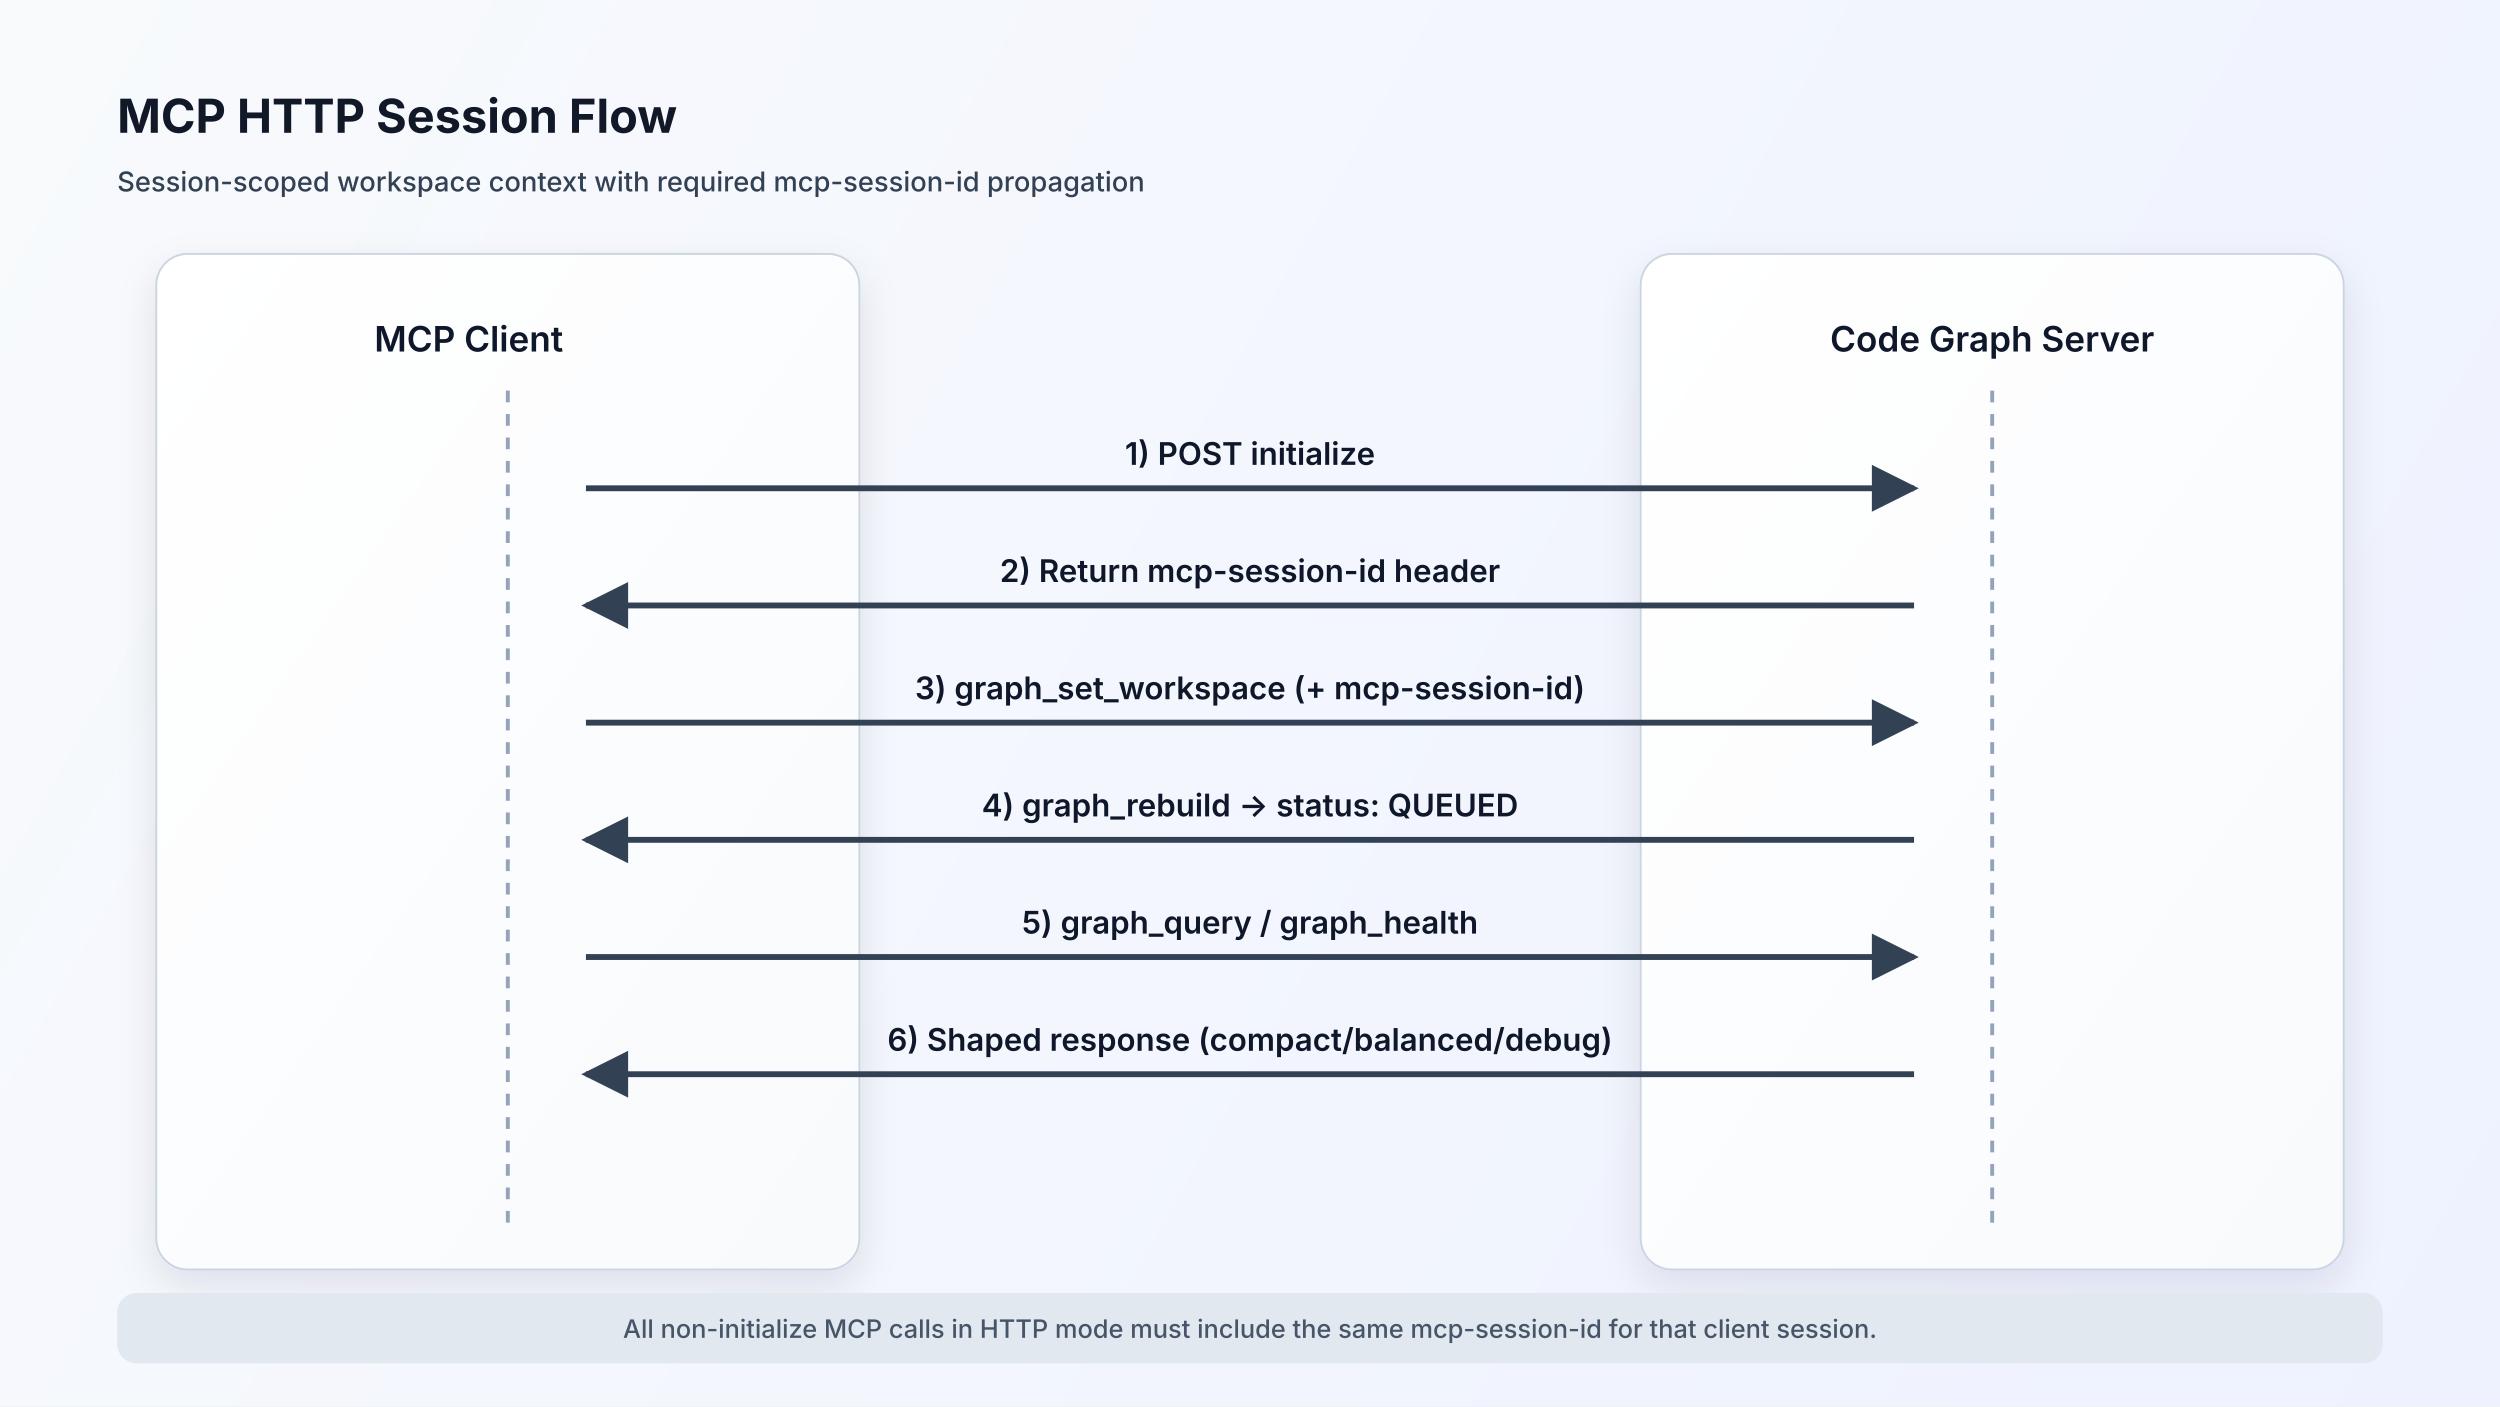
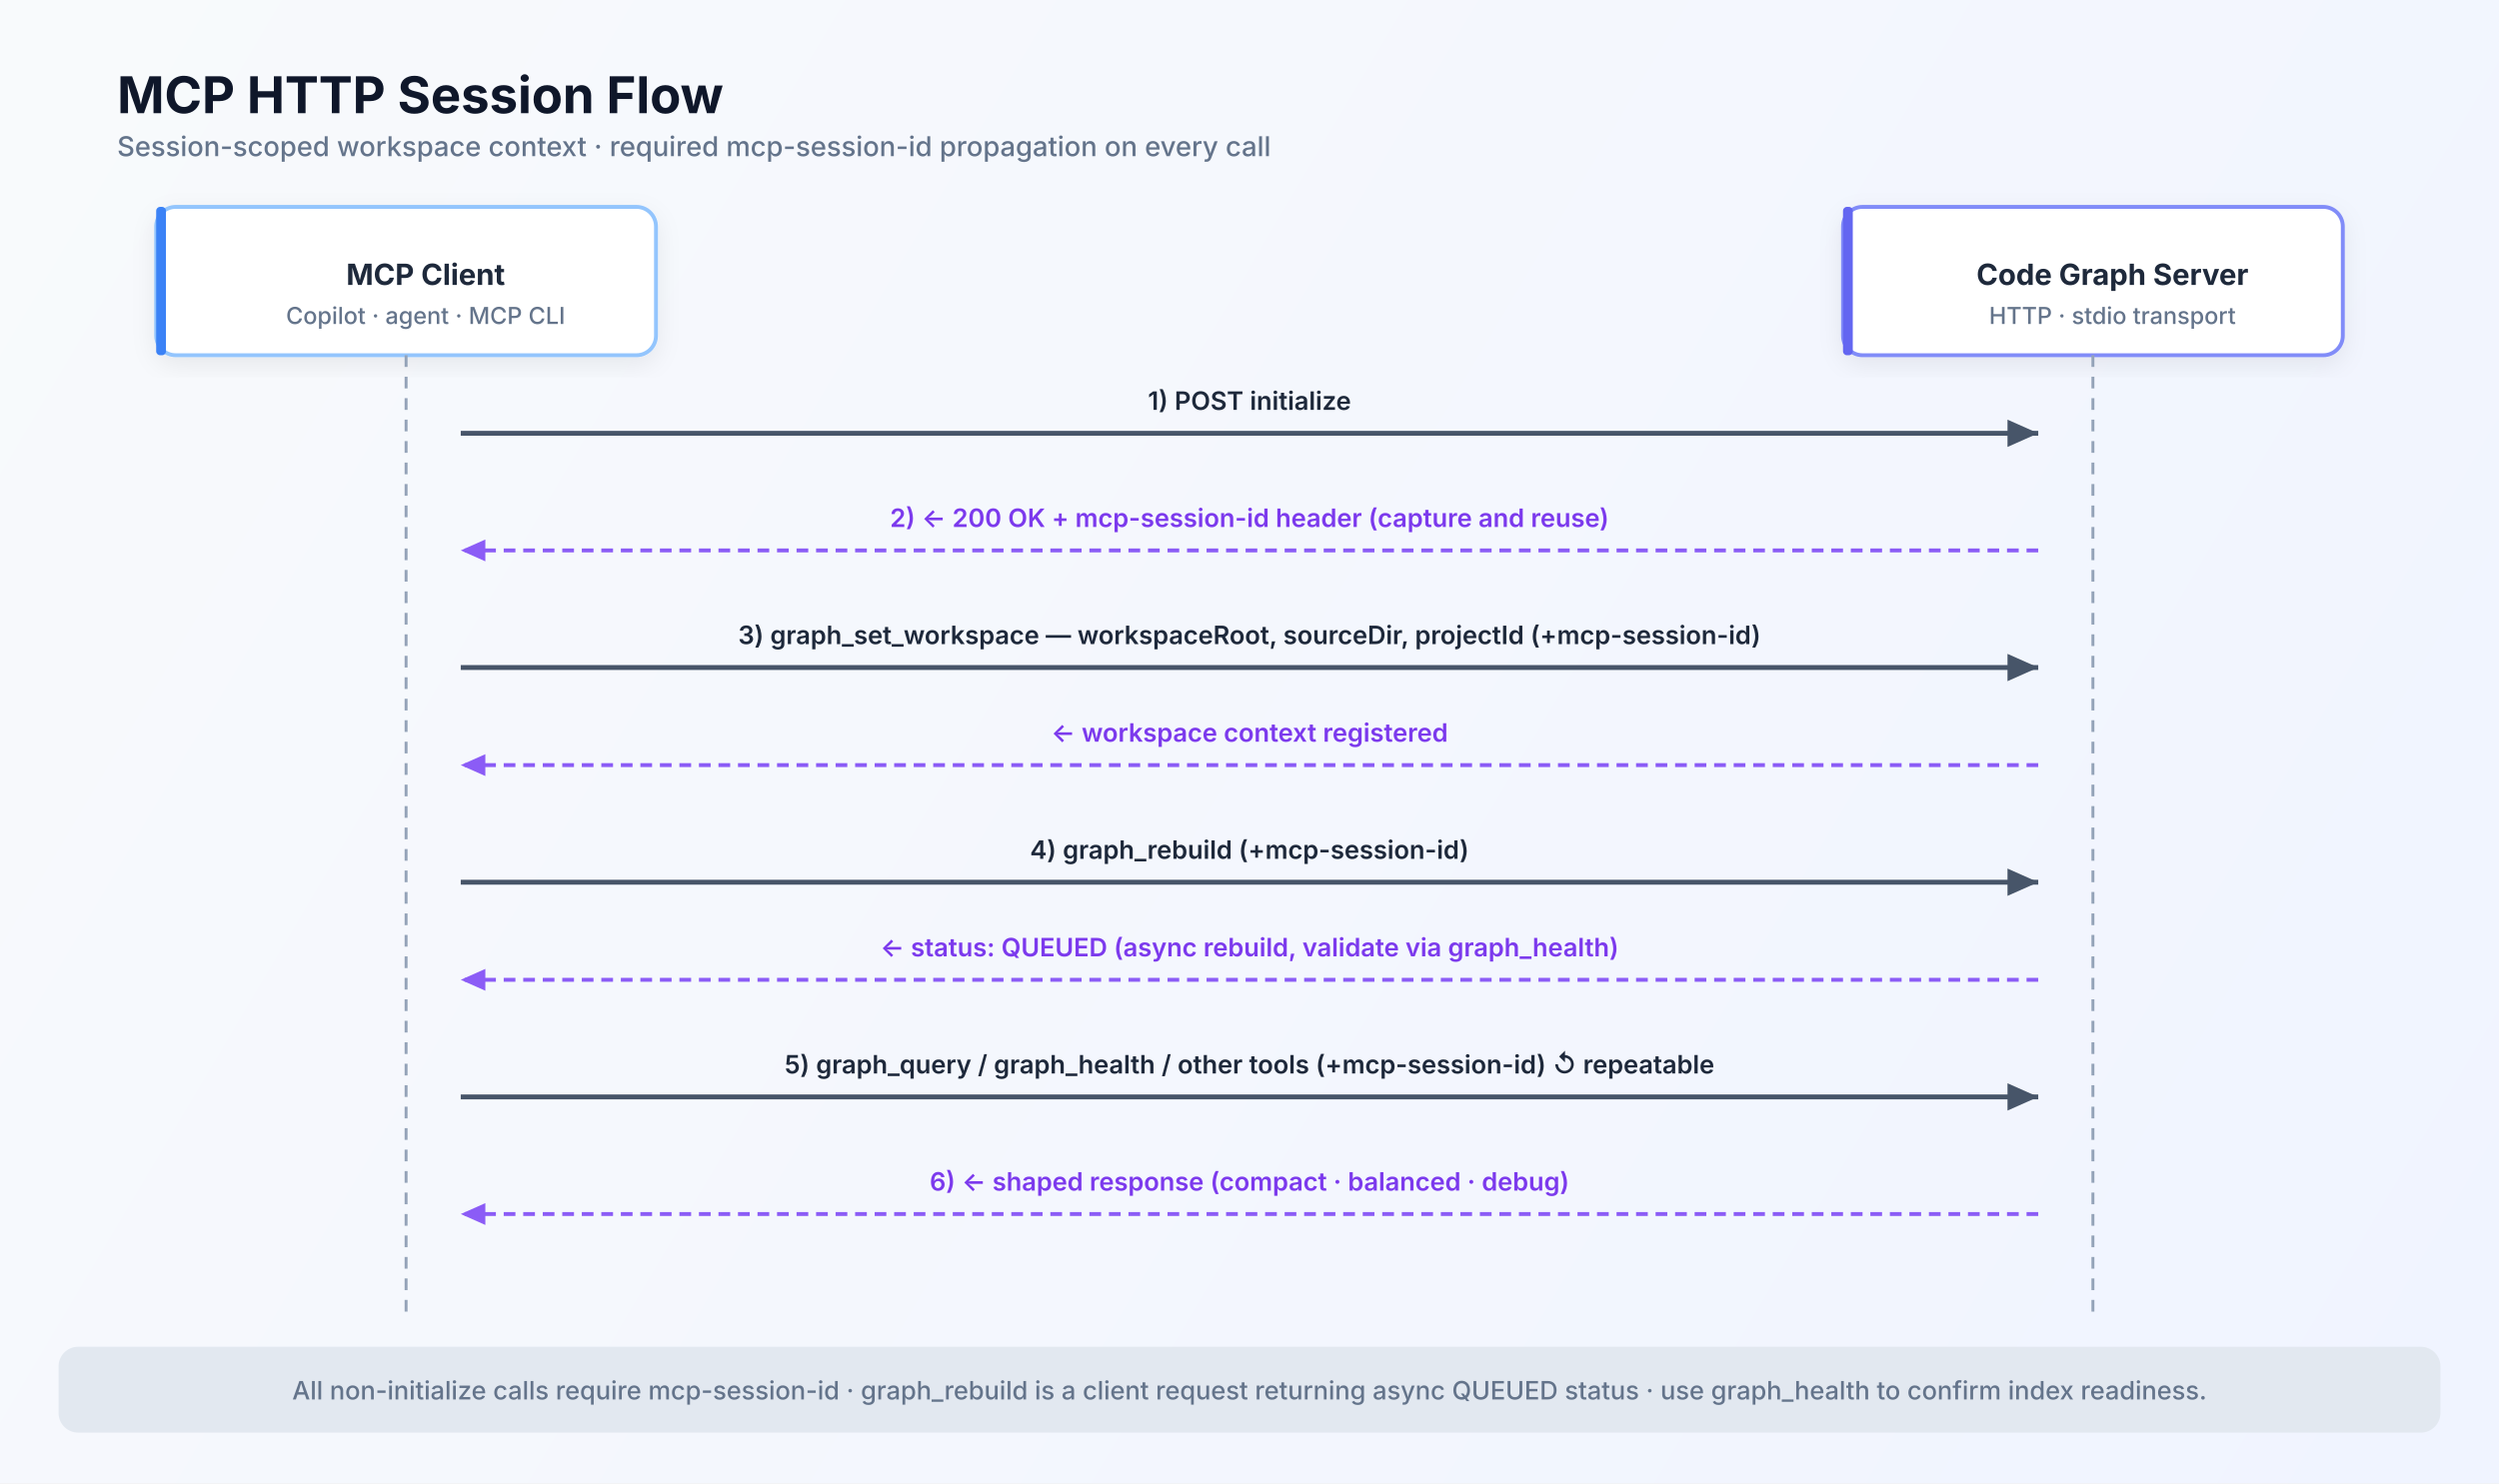
- <svg xmlns="http://www.w3.org/2000/svg" width="1280" height="720" viewBox="0 0 1280 720" fill="none" role="img" aria-labelledby="title desc">
+ <svg xmlns="http://www.w3.org/2000/svg" width="1280" height="760" viewBox="0 0 1280 760" fill="none" role="img" aria-labelledby="flow-title flow-desc">
  <defs>
-     <linearGradient id="bg" x1="0" y1="0" x2="1280" y2="720" gradientUnits="userSpaceOnUse">
+     <linearGradient id="bg" x1="0" y1="0" x2="1280" y2="760" gradientUnits="userSpaceOnUse">
      <stop stop-color="#F8FAFC" />
-       <stop offset="1" stop-color="#EEF2FF" />
+       <stop offset="1" stop-color="#F0F4FF" />
    </linearGradient>
-     <linearGradient id="card" x1="0" y1="0" x2="1" y2="1">
-       <stop stop-color="#FFFFFF" />
-       <stop offset="1" stop-color="#F8FAFC" />
-     </linearGradient>
-     <marker id="arrow" viewBox="0 0 10 10" refX="9" refY="5" markerWidth="8" markerHeight="8" orient="auto-start-reverse">
-       <path d="M 0 0 L 10 5 L 0 10 z" fill="#334155" />
+     <marker id="arr" viewBox="0 0 10 10" refX="9" refY="5" markerWidth="7" markerHeight="7" orient="auto-start-reverse">
+       <path d="M0 1 L9 5 L0 9 Z" fill="#475569" />
    </marker>
-     <filter id="shadow" x="-20%" y="-20%" width="140%" height="140%">
-       <feDropShadow dx="0" dy="8" stdDeviation="10" flood-color="#0F172A" flood-opacity="0.10" />
+     <marker id="arr-ret" viewBox="0 0 10 10" refX="9" refY="5" markerWidth="7" markerHeight="7" orient="auto-start-reverse">
+       <path d="M0 1 L9 5 L0 9 Z" fill="#8B5CF6" />
+     </marker>
+     <filter id="sh" x="-15%" y="-15%" width="130%" height="130%">
+       <feDropShadow dx="0" dy="4" stdDeviation="6" flood-color="#0F172A" flood-opacity="0.07" />
    </filter>
    <style>
-       .label { font: 600 18px Inter, Segoe UI, Arial, sans-serif; fill: #0F172A; }
-       .sub { font: 500 14px Inter, Segoe UI, Arial, sans-serif; fill: #334155; }
-       .step { font: 600 16px Inter, Segoe UI, Arial, sans-serif; fill: #0F172A; }
-       .meta { font: 500 13px Inter, Segoe UI, Arial, sans-serif; fill: #475569; }
-       .cap { font: 700 24px Inter, Segoe UI, Arial, sans-serif; fill: #111827; }
+       .title   { font: 700 26px Inter, "Segoe UI", Arial, sans-serif; fill: #0F172A; }
+       .caption { font: 500 14px Inter, "Segoe UI", Arial, sans-serif; fill: #64748B; }
+       .box-h   { font: 700 15px Inter, "Segoe UI", Arial, sans-serif; fill: #1E293B; }
+       .box-s   { font: 500 12px Inter, "Segoe UI", Arial, sans-serif; fill: #64748B; }
+       .step    { font: 600 13px Inter, "Segoe UI", Arial, sans-serif; fill: #1E293B; }
+       .ret-lbl { font: 600 13px Inter, "Segoe UI", Arial, sans-serif; fill: #7C3AED; }
+       .footer  { font: 500 13px Inter, "Segoe UI", Arial, sans-serif; fill: #64748B; }
    </style>
  </defs>
-   <rect x="0" y="0" width="1280" height="720" fill="url(#bg)" />
-   <text x="60" y="68" class="cap">MCP HTTP Session Flow</text>
-   <text x="60" y="98" class="sub">Session-scoped workspace context with required mcp-session-id propagation</text>
-   <g filter="url(#shadow)">
-     <rect x="80" y="130" rx="16" ry="16" width="360" height="520" fill="url(#card)" stroke="#CBD5E1" />
-     <rect x="840" y="130" rx="16" ry="16" width="360" height="520" fill="url(#card)" stroke="#CBD5E1" />
+   <rect width="1280" height="760" fill="url(#bg)" />
+   <text x="60" y="58" class="title">MCP HTTP Session Flow</text>
+   <text x="60" y="80" class="caption">Session-scoped workspace context · required mcp-session-id propagation on every call</text>
+   <g filter="url(#sh)">
+     <rect x="80" y="106" width="256" height="76" rx="10" fill="#FFF" stroke="#93C5FD" stroke-width="2" />
  </g>
-   <text x="240" y="180" text-anchor="middle" class="label">MCP Client</text>
-   <text x="1020" y="180" text-anchor="middle" class="label">Code Graph Server</text>
-   <line x1="260" y1="200" x2="260" y2="630" stroke="#94A3B8" stroke-width="2" stroke-dasharray="6 6" />
-   <line x1="1020" y1="200" x2="1020" y2="630" stroke="#94A3B8" stroke-width="2" stroke-dasharray="6 6" />
-   <line x1="300" y1="250" x2="980" y2="250" stroke="#334155" stroke-width="3" marker-end="url(#arrow)" />
-   <text x="640" y="238" text-anchor="middle" class="step">1) POST initialize</text>
-   <line x1="980" y1="310" x2="300" y2="310" stroke="#334155" stroke-width="3" marker-end="url(#arrow)" />
-   <text x="640" y="298" text-anchor="middle" class="step">2) Return mcp-session-id header</text>
-   <line x1="300" y1="370" x2="980" y2="370" stroke="#334155" stroke-width="3" marker-end="url(#arrow)" />
-   <text x="640" y="358" text-anchor="middle" class="step">3) graph_set_workspace (+ mcp-session-id)</text>
-   <line x1="980" y1="430" x2="300" y2="430" stroke="#334155" stroke-width="3" marker-end="url(#arrow)" />
-   <text x="640" y="418" text-anchor="middle" class="step">4) graph_rebuild → status: QUEUED</text>
-   <line x1="300" y1="490" x2="980" y2="490" stroke="#334155" stroke-width="3" marker-end="url(#arrow)" />
-   <text x="640" y="478" text-anchor="middle" class="step">5) graph_query / graph_health</text>
-   <line x1="980" y1="550" x2="300" y2="550" stroke="#334155" stroke-width="3" marker-end="url(#arrow)" />
-   <text x="640" y="538" text-anchor="middle" class="step">6) Shaped response (compact/balanced/debug)</text>
-   <rect x="60" y="662" width="1160" height="36" rx="10" fill="#E2E8F0" />
-   <text x="640" y="685" text-anchor="middle" class="meta">All non-initialize MCP calls in HTTP mode must include the same mcp-session-id for that client session.</text>
+   <rect x="80" y="106" width="5" height="76" rx="2" fill="#3B82F6" />
+   <text x="218" y="146" text-anchor="middle" class="box-h">MCP Client</text>
+   <text x="218" y="166" text-anchor="middle" class="box-s">Copilot · agent · MCP CLI</text>
+   <g filter="url(#sh)">
+     <rect x="944" y="106" width="256" height="76" rx="10" fill="#FFF" stroke="#818CF8" stroke-width="2" />
+   </g>
+   <rect x="944" y="106" width="5" height="76" rx="2" fill="#6366F1" />
+   <text x="1082" y="146" text-anchor="middle" class="box-h">Code Graph Server</text>
+   <text x="1082" y="166" text-anchor="middle" class="box-s">HTTP · stdio transport</text>
+   <line x1="208" y1="182" x2="208" y2="672" stroke="#94A3B8" stroke-width="1.5" stroke-dasharray="6 5" />
+   <line x1="1072" y1="182" x2="1072" y2="672" stroke="#94A3B8" stroke-width="1.5" stroke-dasharray="6 5" />
+   <line x1="236" y1="222" x2="1044" y2="222" stroke="#475569" stroke-width="2.5" fill="none" marker-end="url(#arr)" />
+   <text x="640" y="210" text-anchor="middle" class="step">1) POST initialize</text>
+   <line x1="1044" y1="282" x2="236" y2="282" stroke="#8B5CF6" stroke-width="2" stroke-dasharray="6 4" fill="none" marker-end="url(#arr-ret)" />
+   <text x="640" y="270" text-anchor="middle" class="ret-lbl">2) ← 200 OK + mcp-session-id header (capture and reuse)</text>
+   <line x1="236" y1="342" x2="1044" y2="342" stroke="#475569" stroke-width="2.5" fill="none" marker-end="url(#arr)" />
+   <text x="640" y="330" text-anchor="middle" class="step">3) graph_set_workspace — workspaceRoot, sourceDir, projectId  (+mcp-session-id)</text>
+   <line x1="1044" y1="392" x2="236" y2="392" stroke="#8B5CF6" stroke-width="2" stroke-dasharray="6 4" fill="none" marker-end="url(#arr-ret)" />
+   <text x="640" y="380" text-anchor="middle" class="ret-lbl">← workspace context registered</text>
+   <line x1="236" y1="452" x2="1044" y2="452" stroke="#475569" stroke-width="2.5" fill="none" marker-end="url(#arr)" />
+   <text x="640" y="440" text-anchor="middle" class="step">4) graph_rebuild  (+mcp-session-id)</text>
+   <line x1="1044" y1="502" x2="236" y2="502" stroke="#8B5CF6" stroke-width="2" stroke-dasharray="6 4" fill="none" marker-end="url(#arr-ret)" />
+   <text x="640" y="490" text-anchor="middle" class="ret-lbl">← status: QUEUED (async rebuild, validate via graph_health)</text>
+   <line x1="236" y1="562" x2="1044" y2="562" stroke="#475569" stroke-width="2.5" fill="none" marker-end="url(#arr)" />
+   <text x="640" y="550" text-anchor="middle" class="step">5) graph_query / graph_health / other tools  (+mcp-session-id)  ↺ repeatable</text>
+   <line x1="1044" y1="622" x2="236" y2="622" stroke="#8B5CF6" stroke-width="2" stroke-dasharray="6 4" fill="none" marker-end="url(#arr-ret)" />
+   <text x="640" y="610" text-anchor="middle" class="ret-lbl">6) ← shaped response (compact · balanced · debug)</text>
+   <rect x="30" y="690" width="1220" height="44" rx="10" fill="#E2E8F0" />
+   <text x="640" y="717" text-anchor="middle" class="footer">All non-initialize calls require mcp-session-id · graph_rebuild is a client request returning async QUEUED status · use graph_health to confirm index readiness.</text>
</svg>
